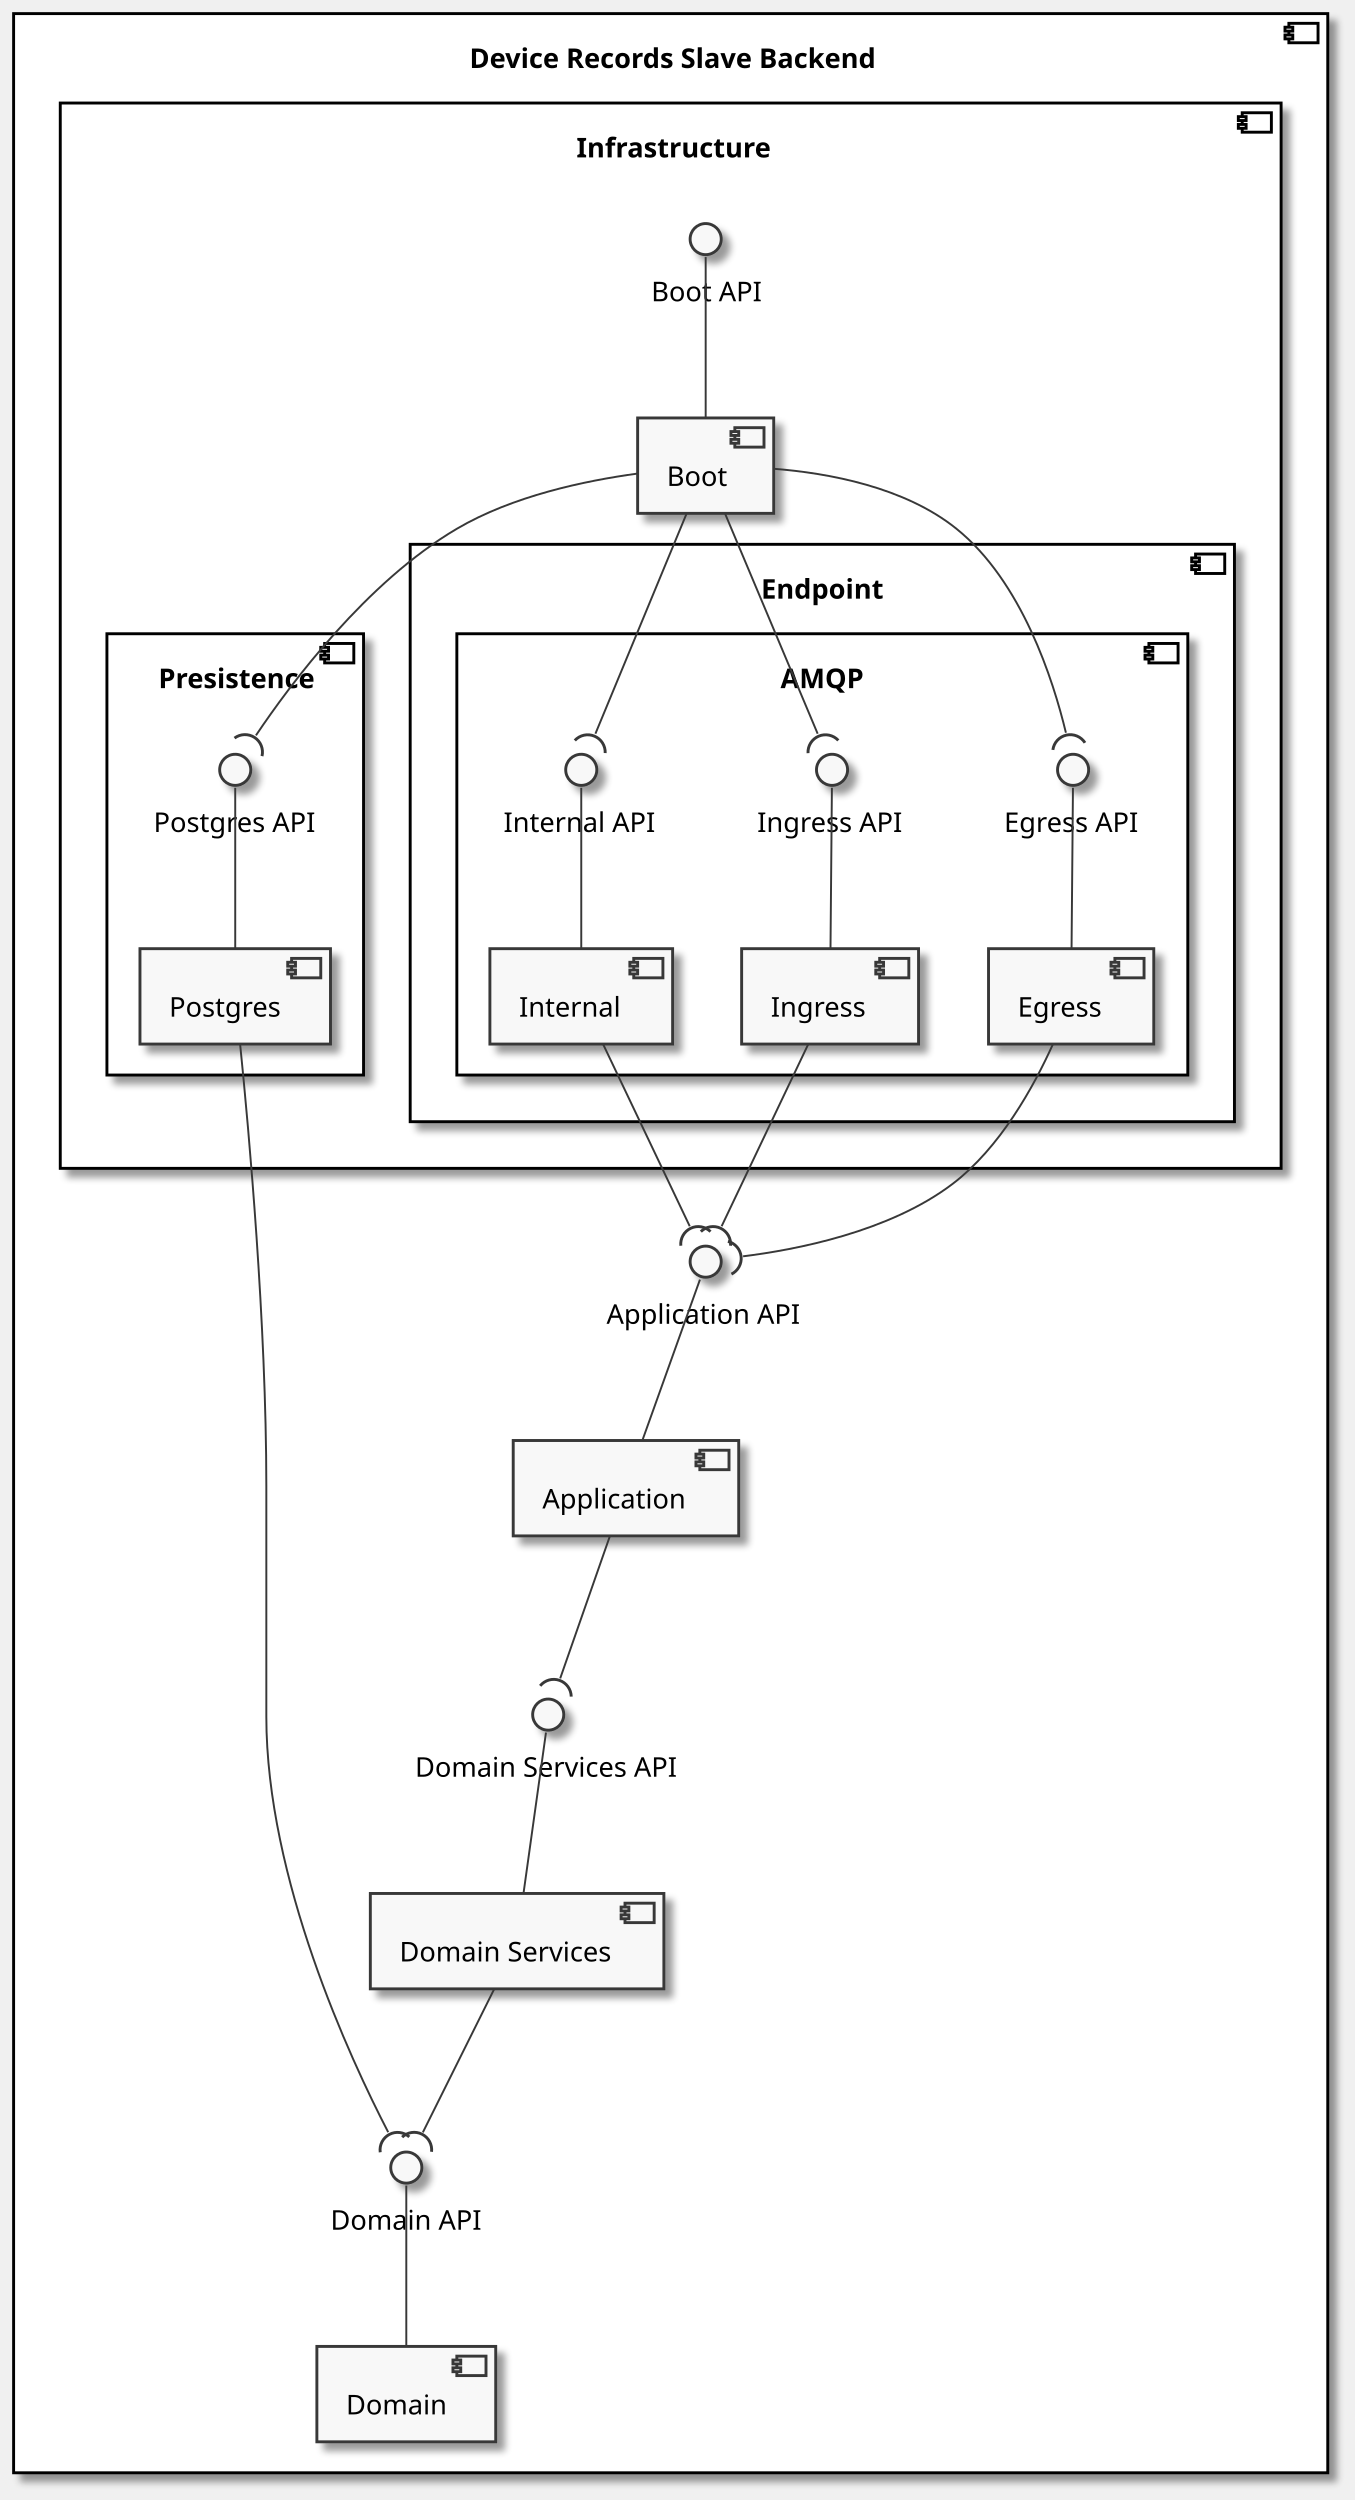
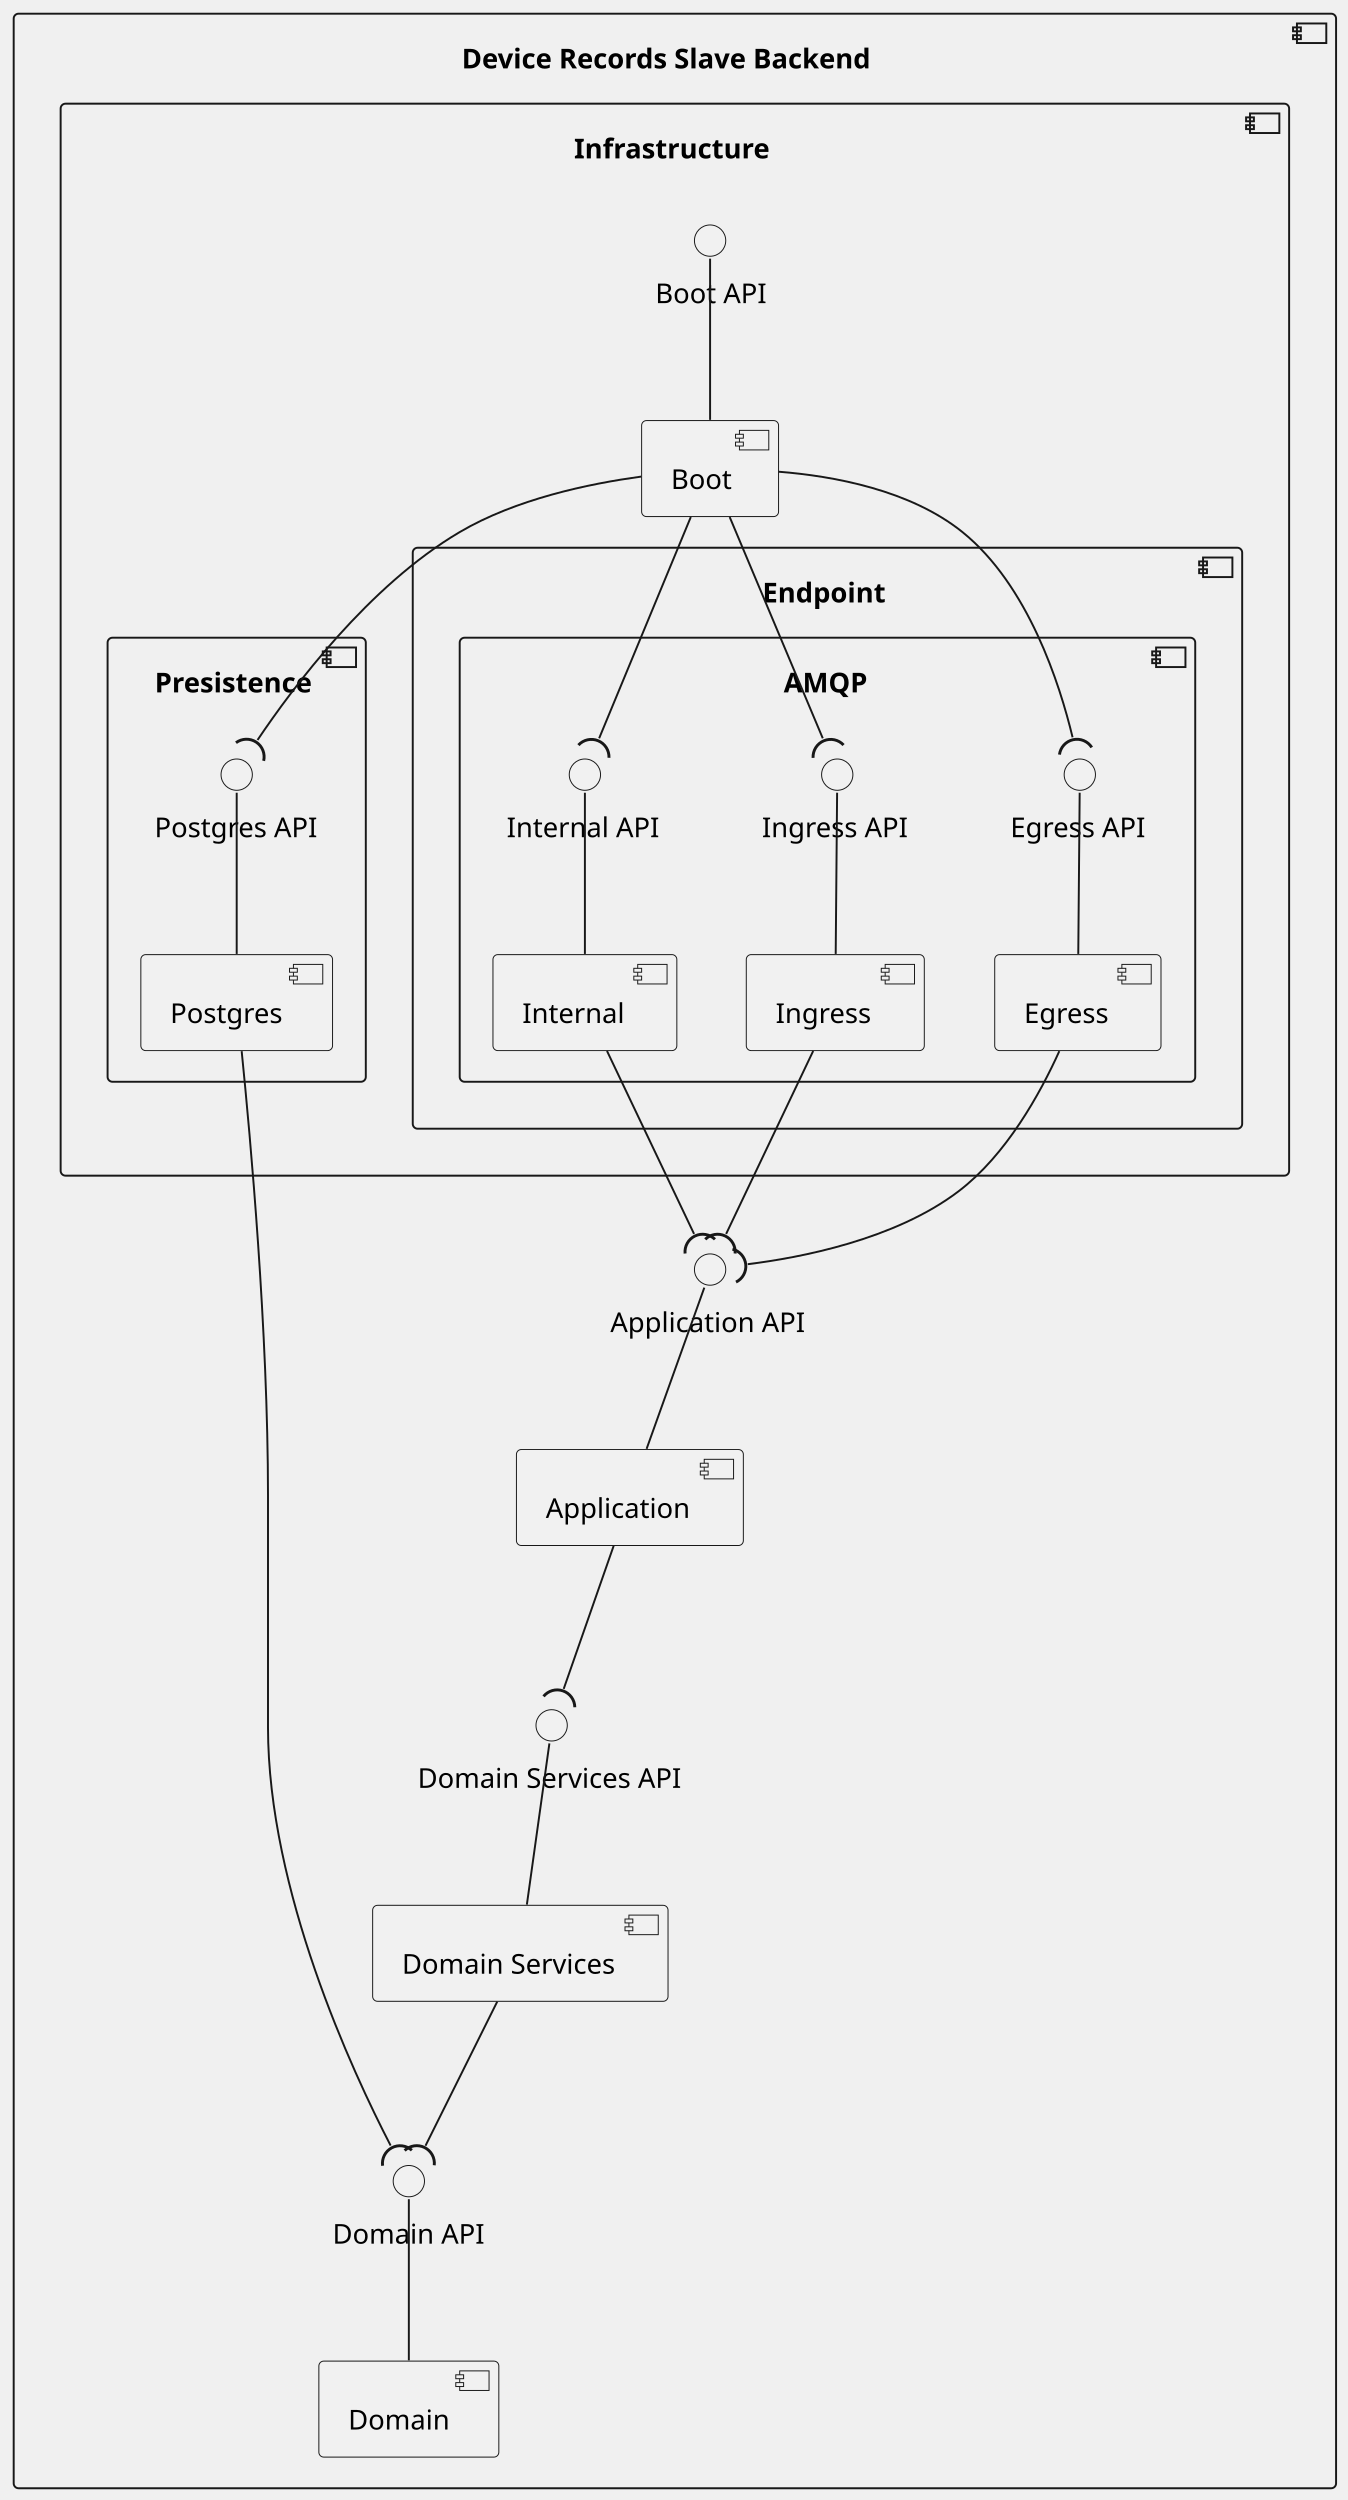
- <svg xmlns="http://www.w3.org/2000/svg" contentScriptType="application/ecmascript" contentStyleType="text/css" height="1286px" preserveAspectRatio="none" style="width:697px;height:1286px;background:#FFFFFF;" version="1.1" viewBox="0 0 697 1286" width="697px" zoomAndPan="magnify">
-   <defs>
-     <filter height="300%" id="fd2x97raae2hh" width="300%" x="-1" y="-1">
-       <feGaussianBlur result="blurOut" stdDeviation="2.0" />
-       <feColorMatrix in="blurOut" result="blurOut2" type="matrix" values="0 0 0 0 0 0 0 0 0 0 0 0 0 0 0 0 0 0 .4 0" />
-       <feOffset dx="4.0" dy="4.0" in="blurOut2" result="blurOut3" />
-       <feBlend in="SourceGraphic" in2="blurOut3" mode="normal" />
-     </filter>
-   </defs>
+ <svg xmlns="http://www.w3.org/2000/svg" contentStyleType="text/css" height="1278px" preserveAspectRatio="none" style="width:689px;height:1278px;background:#FFFFFF;" version="1.1" viewBox="0 0 689 1278" width="689px" zoomAndPan="magnify">
+   <defs />
  <g>
-     <rect fill="#FFFFFF" filter="url(#fd2x97raae2hh)" height="1265" style="stroke:#000000;stroke-width:1.5;" width="676" x="7" y="7" />
-     <rect fill="#FFFFFF" height="10" style="stroke:#000000;stroke-width:1.5;" width="15" x="663" y="12" />
-     <rect fill="#FFFFFF" height="2" style="stroke:#000000;stroke-width:1.5;" width="4" x="661" y="14" />
-     <rect fill="#FFFFFF" height="2" style="stroke:#000000;stroke-width:1.5;" width="4" x="661" y="18" />
-     <text fill="#000000" font-family="sans-serif" font-size="14" font-weight="bold" lengthAdjust="spacing" textLength="207" x="241.5" y="34.966">Device Records Slave Backend</text>
-     <rect fill="#FFFFFF" filter="url(#fd2x97raae2hh)" height="548" style="stroke:#000000;stroke-width:1.5;" width="628" x="31" y="53" />
-     <rect fill="#FFFFFF" height="10" style="stroke:#000000;stroke-width:1.5;" width="15" x="639" y="58" />
-     <rect fill="#FFFFFF" height="2" style="stroke:#000000;stroke-width:1.5;" width="4" x="637" y="60" />
-     <rect fill="#FFFFFF" height="2" style="stroke:#000000;stroke-width:1.5;" width="4" x="637" y="64" />
-     <text fill="#000000" font-family="sans-serif" font-size="14" font-weight="bold" lengthAdjust="spacing" textLength="97" x="296.5" y="80.966">Infrastructure</text>
-     <rect fill="#FFFFFF" filter="url(#fd2x97raae2hh)" height="227" style="stroke:#000000;stroke-width:1.5;" width="132" x="55" y="326" />
-     <rect fill="#FFFFFF" height="10" style="stroke:#000000;stroke-width:1.5;" width="15" x="167" y="331" />
-     <rect fill="#FFFFFF" height="2" style="stroke:#000000;stroke-width:1.5;" width="4" x="165" y="333" />
-     <rect fill="#FFFFFF" height="2" style="stroke:#000000;stroke-width:1.5;" width="4" x="165" y="337" />
-     <text fill="#000000" font-family="sans-serif" font-size="14" font-weight="bold" lengthAdjust="spacing" textLength="79" x="81.5" y="353.966">Presistence</text>
-     <rect fill="#FFFFFF" filter="url(#fd2x97raae2hh)" height="297" style="stroke:#000000;stroke-width:1.5;" width="424" x="211" y="280" />
-     <rect fill="#FFFFFF" height="10" style="stroke:#000000;stroke-width:1.5;" width="15" x="615" y="285" />
-     <rect fill="#FFFFFF" height="2" style="stroke:#000000;stroke-width:1.5;" width="4" x="613" y="287" />
-     <rect fill="#FFFFFF" height="2" style="stroke:#000000;stroke-width:1.5;" width="4" x="613" y="291" />
-     <text fill="#000000" font-family="sans-serif" font-size="14" font-weight="bold" lengthAdjust="spacing" textLength="63" x="391.5" y="307.966">Endpoint</text>
-     <rect fill="#FFFFFF" filter="url(#fd2x97raae2hh)" height="227" style="stroke:#000000;stroke-width:1.5;" width="376" x="235" y="326" />
-     <rect fill="#FFFFFF" height="10" style="stroke:#000000;stroke-width:1.5;" width="15" x="591" y="331" />
-     <rect fill="#FFFFFF" height="2" style="stroke:#000000;stroke-width:1.5;" width="4" x="589" y="333" />
-     <rect fill="#FFFFFF" height="2" style="stroke:#000000;stroke-width:1.5;" width="4" x="589" y="337" />
-     <text fill="#000000" font-family="sans-serif" font-size="14" font-weight="bold" lengthAdjust="spacing" textLength="43" x="401.5" y="353.966">AMQP</text>
-     <rect fill="#F8F8F8" filter="url(#fd2x97raae2hh)" height="49.068" style="stroke:#383838;stroke-width:1.5;" width="116" x="264" y="741" />
-     <rect fill="#F8F8F8" height="10" style="stroke:#383838;stroke-width:1.5;" width="15" x="360" y="746" />
-     <rect fill="#F8F8F8" height="2" style="stroke:#383838;stroke-width:1.5;" width="4" x="358" y="748" />
-     <rect fill="#F8F8F8" height="2" style="stroke:#383838;stroke-width:1.5;" width="4" x="358" y="752" />
-     <text fill="#000000" font-family="sans-serif" font-size="14" lengthAdjust="spacing" textLength="76" x="279" y="775.966">Application</text>
-     <rect fill="#F8F8F8" filter="url(#fd2x97raae2hh)" height="49.068" style="stroke:#383838;stroke-width:1.5;" width="92" x="163" y="1207" />
-     <rect fill="#F8F8F8" height="10" style="stroke:#383838;stroke-width:1.5;" width="15" x="235" y="1212" />
-     <rect fill="#F8F8F8" height="2" style="stroke:#383838;stroke-width:1.5;" width="4" x="233" y="1214" />
-     <rect fill="#F8F8F8" height="2" style="stroke:#383838;stroke-width:1.5;" width="4" x="233" y="1218" />
-     <text fill="#000000" font-family="sans-serif" font-size="14" lengthAdjust="spacing" textLength="52" x="178" y="1241.966">Domain</text>
-     <rect fill="#F8F8F8" filter="url(#fd2x97raae2hh)" height="49.068" style="stroke:#383838;stroke-width:1.5;" width="151" x="190.5" y="974" />
-     <rect fill="#F8F8F8" height="10" style="stroke:#383838;stroke-width:1.5;" width="15" x="321.5" y="979" />
-     <rect fill="#F8F8F8" height="2" style="stroke:#383838;stroke-width:1.5;" width="4" x="319.5" y="981" />
-     <rect fill="#F8F8F8" height="2" style="stroke:#383838;stroke-width:1.5;" width="4" x="319.5" y="985" />
-     <text fill="#000000" font-family="sans-serif" font-size="14" lengthAdjust="spacing" textLength="111" x="205.5" y="1008.966">Domain Services</text>
-     <ellipse cx="363" cy="649" fill="#F8F8F8" filter="url(#fd2x97raae2hh)" rx="8" ry="8" style="stroke:#383838;stroke-width:1.5;" />
-     <text fill="#000000" font-family="sans-serif" font-size="14" lengthAdjust="spacing" textLength="102" x="312" y="680.966">Application API</text>
-     <ellipse cx="209" cy="1115" fill="#F8F8F8" filter="url(#fd2x97raae2hh)" rx="8" ry="8" style="stroke:#383838;stroke-width:1.5;" />
-     <text fill="#000000" font-family="sans-serif" font-size="14" lengthAdjust="spacing" textLength="78" x="170" y="1146.966">Domain API</text>
-     <ellipse cx="282" cy="882" fill="#F8F8F8" filter="url(#fd2x97raae2hh)" rx="8" ry="8" style="stroke:#383838;stroke-width:1.5;" />
-     <text fill="#000000" font-family="sans-serif" font-size="14" lengthAdjust="spacing" textLength="137" x="213.5" y="913.966">Domain Services API</text>
-     <rect fill="#F8F8F8" filter="url(#fd2x97raae2hh)" height="49.068" style="stroke:#383838;stroke-width:1.5;" width="70" x="328" y="215" />
-     <rect fill="#F8F8F8" height="10" style="stroke:#383838;stroke-width:1.5;" width="15" x="378" y="220" />
-     <rect fill="#F8F8F8" height="2" style="stroke:#383838;stroke-width:1.5;" width="4" x="376" y="222" />
-     <rect fill="#F8F8F8" height="2" style="stroke:#383838;stroke-width:1.5;" width="4" x="376" y="226" />
-     <text fill="#000000" font-family="sans-serif" font-size="14" lengthAdjust="spacing" textLength="30" x="343" y="249.966">Boot</text>
-     <ellipse cx="363" cy="123" fill="#F8F8F8" filter="url(#fd2x97raae2hh)" rx="8" ry="8" style="stroke:#383838;stroke-width:1.5;" />
-     <text fill="#000000" font-family="sans-serif" font-size="14" lengthAdjust="spacing" textLength="56" x="335" y="154.966">Boot API</text>
-     <rect fill="#F8F8F8" filter="url(#fd2x97raae2hh)" height="49.068" style="stroke:#383838;stroke-width:1.5;" width="98" x="72" y="488" />
-     <rect fill="#F8F8F8" height="10" style="stroke:#383838;stroke-width:1.5;" width="15" x="150" y="493" />
-     <rect fill="#F8F8F8" height="2" style="stroke:#383838;stroke-width:1.5;" width="4" x="148" y="495" />
-     <rect fill="#F8F8F8" height="2" style="stroke:#383838;stroke-width:1.5;" width="4" x="148" y="499" />
-     <text fill="#000000" font-family="sans-serif" font-size="14" lengthAdjust="spacing" textLength="58" x="87" y="522.966">Postgres</text>
-     <ellipse cx="121" cy="396" fill="#F8F8F8" filter="url(#fd2x97raae2hh)" rx="8" ry="8" style="stroke:#383838;stroke-width:1.5;" />
-     <text fill="#000000" font-family="sans-serif" font-size="14" lengthAdjust="spacing" textLength="84" x="79" y="427.966">Postgres API</text>
-     <rect fill="#F8F8F8" filter="url(#fd2x97raae2hh)" height="49.068" style="stroke:#383838;stroke-width:1.5;" width="85" x="508.5" y="488" />
-     <rect fill="#F8F8F8" height="10" style="stroke:#383838;stroke-width:1.5;" width="15" x="573.5" y="493" />
-     <rect fill="#F8F8F8" height="2" style="stroke:#383838;stroke-width:1.5;" width="4" x="571.5" y="495" />
-     <rect fill="#F8F8F8" height="2" style="stroke:#383838;stroke-width:1.5;" width="4" x="571.5" y="499" />
-     <text fill="#000000" font-family="sans-serif" font-size="14" lengthAdjust="spacing" textLength="45" x="523.5" y="522.966">Egress</text>
-     <rect fill="#F8F8F8" filter="url(#fd2x97raae2hh)" height="49.068" style="stroke:#383838;stroke-width:1.5;" width="91" x="381.5" y="488" />
-     <rect fill="#F8F8F8" height="10" style="stroke:#383838;stroke-width:1.5;" width="15" x="452.5" y="493" />
-     <rect fill="#F8F8F8" height="2" style="stroke:#383838;stroke-width:1.5;" width="4" x="450.5" y="495" />
-     <rect fill="#F8F8F8" height="2" style="stroke:#383838;stroke-width:1.5;" width="4" x="450.5" y="499" />
-     <text fill="#000000" font-family="sans-serif" font-size="14" lengthAdjust="spacing" textLength="51" x="396.5" y="522.966">Ingress</text>
-     <rect fill="#F8F8F8" filter="url(#fd2x97raae2hh)" height="49.068" style="stroke:#383838;stroke-width:1.5;" width="94" x="252" y="488" />
-     <rect fill="#F8F8F8" height="10" style="stroke:#383838;stroke-width:1.5;" width="15" x="326" y="493" />
-     <rect fill="#F8F8F8" height="2" style="stroke:#383838;stroke-width:1.5;" width="4" x="324" y="495" />
-     <rect fill="#F8F8F8" height="2" style="stroke:#383838;stroke-width:1.5;" width="4" x="324" y="499" />
-     <text fill="#000000" font-family="sans-serif" font-size="14" lengthAdjust="spacing" textLength="54" x="267" y="522.966">Internal</text>
-     <ellipse cx="552" cy="396" fill="#F8F8F8" filter="url(#fd2x97raae2hh)" rx="8" ry="8" style="stroke:#383838;stroke-width:1.5;" />
-     <text fill="#000000" font-family="sans-serif" font-size="14" lengthAdjust="spacing" textLength="71" x="516.5" y="427.966">Egress API</text>
-     <ellipse cx="428" cy="396" fill="#F8F8F8" filter="url(#fd2x97raae2hh)" rx="8" ry="8" style="stroke:#383838;stroke-width:1.5;" />
-     <text fill="#000000" font-family="sans-serif" font-size="14" lengthAdjust="spacing" textLength="77" x="389.5" y="427.966">Ingress API</text>
-     <ellipse cx="299" cy="396" fill="#F8F8F8" filter="url(#fd2x97raae2hh)" rx="8" ry="8" style="stroke:#383838;stroke-width:1.5;" />
-     <text fill="#000000" font-family="sans-serif" font-size="14" lengthAdjust="spacing" textLength="80" x="259" y="427.966">Internal API</text>
-     <path d="M209,1124.23 C209,1141.26 209,1180.89 209,1206.65 " fill="none" id="DOM_API-DOM" style="stroke:#383838;stroke-width:1.0;" />
-     <path d="M280.85,891.23 C278.47,908.26 272.93,947.89 269.33,973.65 " fill="none" id="DOM_SERV_API-DOM_SERV" style="stroke:#383838;stroke-width:1.0;" />
-     <path d="M551.93,405.23 C551.78,422.26 551.43,461.89 551.21,487.65 " fill="none" id="EGRESS_API-EGRESS" style="stroke:#383838;stroke-width:1.0;" />
-     <path d="M427.93,405.23 C427.78,422.26 427.43,461.89 427.21,487.65 " fill="none" id="INGRESS_API-INGRESS" style="stroke:#383838;stroke-width:1.0;" />
-     <path d="M299,405.23 C299,422.26 299,461.89 299,487.65 " fill="none" id="INTERNAL_API-INTERNAL" style="stroke:#383838;stroke-width:1.0;" />
-     <path d="M121,405.23 C121,422.26 121,461.89 121,487.65 " fill="none" id="POSTG_API-POSTG" style="stroke:#383838;stroke-width:1.0;" />
-     <path d="M360.05,658.23 C353.96,675.26 339.77,714.89 330.54,740.65 " fill="none" id="APP_API-APP" style="stroke:#383838;stroke-width:1.0;" />
-     <path d="M363,132.23 C363,149.26 363,188.89 363,214.65 " fill="none" id="BOOT_API-BOOT" style="stroke:#383838;stroke-width:1.0;" />
-     <path d="M541.53,537.33 C531.74,559.02 514.43,590.42 490,609 C457.39,633.8 408.89,642.96 382.25,646.25 " fill="none" id="EGRESS-to-APP_API" style="stroke:#383838;stroke-width:1.0;" />
-     <path d="M376.247,655.399 A9,9 0 0 0 374.434 638.582" style="stroke:#383838;stroke-width:1.5;fill:none;" />
-     <path d="M415.71,537.24 C402.95,564.04 382.51,607 371.2,630.78 " fill="none" id="INGRESS-to-APP_API" style="stroke:#383838;stroke-width:1.0;" />
-     <path d="M375.79,640.802 A9,9 0 0 0 360.514 633.538" style="stroke:#383838;stroke-width:1.5;fill:none;" />
-     <path d="M310.29,537.24 C323.05,564.04 343.49,607 354.8,630.78 " fill="none" id="INTERNAL-to-APP_API" style="stroke:#383838;stroke-width:1.0;" />
-     <path d="M365.486,633.538 A9,9 0 0 0 350.21 640.802" style="stroke:#383838;stroke-width:1.5;fill:none;" />
-     <path d="M123.54,537.35 C128.05,581.91 137,680.88 137,764.5 C137,764.5 137,764.5 137,883 C137,966.32 180.22,1059.2 199.69,1096.81 " fill="none" id="POSTG-to-DOM_API" style="stroke:#383838;stroke-width:1.0;" />
-     <path d="M210.54,1099.228 A9,9 0 0 0 195.584 1107.129" style="stroke:#383838;stroke-width:1.5;fill:none;" />
-     <path d="M313.71,790.22 C306.1,812 295.01,843.77 288.16,863.37 " fill="none" id="APP-to-DOM_SERV_API" style="stroke:#383838;stroke-width:1.0;" />
-     <path d="M293.839,872.742 A9,9 0 0 0 277.864 867.183" style="stroke:#383838;stroke-width:1.5;fill:none;" />
-     <path d="M254.19,1023.22 C243.25,1045.2 227.24,1077.36 217.51,1096.91 " fill="none" id="DOM_SERV-to-DOM_API" style="stroke:#383838;stroke-width:1.0;" />
-     <path d="M221.993,1106.882 A9,9 0 0 0 206.85 1099.347" style="stroke:#383838;stroke-width:1.5;fill:none;" />
-     <path d="M353.14,264.3 C340.2,295.54 317.79,349.64 306.28,377.42 " fill="none" id="BOOT-to-INTERNAL_API" style="stroke:#383838;stroke-width:1.0;" />
-     <path d="M311.311,387.377 A9,9 0 0 0 295.688 380.896" style="stroke:#383838;stroke-width:1.5;fill:none;" />
-     <path d="M327.8,243.63 C300.86,247.29 263.59,255.16 235,272 C188.53,299.37 149.62,351.54 131.66,378.28 " fill="none" id="BOOT-to-POSTG_API" style="stroke:#383838;stroke-width:1.0;" />
-     <path d="M134.781,388.951 A9,9 0 0 0 120.633 379.68" style="stroke:#383838;stroke-width:1.5;fill:none;" />
-     <path d="M398.04,241.14 C426.2,243.36 465.34,250.52 492,272 C525.67,299.13 541.79,349.85 548.3,376.91 " fill="none" id="BOOT-to-EGRESS_API" style="stroke:#383838;stroke-width:1.0;" />
-     <path d="M558.107,382.078 A9,9 0 0 0 541.596 385.752" style="stroke:#383838;stroke-width:1.5;fill:none;" />
-     <path d="M373.01,264.3 C386.15,295.54 408.92,349.64 420.6,377.42 " fill="none" id="BOOT-to-INGRESS_API" style="stroke:#383838;stroke-width:1.0;" />
-     <path d="M431.227,380.858 A9,9 0 0 0 415.641 387.43" style="stroke:#383838;stroke-width:1.5;fill:none;" />
+     <g id="cluster_Device Records Slave Backend">
+       <rect height="1265" rx="2.5" ry="2.5" style="stroke:#181818;stroke-width:1.0;fill:none;" width="676" x="7" y="7" />
+       <rect height="10" style="stroke:#181818;stroke-width:1.0;fill:none;" width="15" x="663" y="12" />
+       <rect height="2" style="stroke:#181818;stroke-width:1.0;fill:none;" width="4" x="661" y="14" />
+       <rect height="2" style="stroke:#181818;stroke-width:1.0;fill:none;" width="4" x="661" y="18" />
+       <text fill="#000000" font-family="sans-serif" font-size="14" font-weight="bold" lengthAdjust="spacing" textLength="217.938" x="236.031" y="34.966">Device Records Slave Backend</text>
+     </g>
+     <g id="cluster_INFRA">
+       <rect height="548" rx="2.5" ry="2.5" style="stroke:#181818;stroke-width:1.0;fill:none;" width="628" x="31" y="53" />
+       <rect height="10" style="stroke:#181818;stroke-width:1.0;fill:none;" width="15" x="639" y="58" />
+       <rect height="2" style="stroke:#181818;stroke-width:1.0;fill:none;" width="4" x="637" y="60" />
+       <rect height="2" style="stroke:#181818;stroke-width:1.0;fill:none;" width="4" x="637" y="64" />
+       <text fill="#000000" font-family="sans-serif" font-size="14" font-weight="bold" lengthAdjust="spacing" textLength="103.125" x="293.438" y="80.966">Infrastructure</text>
+     </g>
+     <g id="cluster_PERSIST">
+       <rect height="227" rx="2.5" ry="2.5" style="stroke:#181818;stroke-width:1.0;fill:none;" width="132" x="55" y="326" />
+       <rect height="10" style="stroke:#181818;stroke-width:1.0;fill:none;" width="15" x="167" y="331" />
+       <rect height="2" style="stroke:#181818;stroke-width:1.0;fill:none;" width="4" x="165" y="333" />
+       <rect height="2" style="stroke:#181818;stroke-width:1.0;fill:none;" width="4" x="165" y="337" />
+       <text fill="#000000" font-family="sans-serif" font-size="14" font-weight="bold" lengthAdjust="spacing" textLength="83.812" x="79.094" y="353.966">Presistence</text>
+     </g>
+     <g id="cluster_ENDPOINT">
+       <rect height="297" rx="2.5" ry="2.5" style="stroke:#181818;stroke-width:1.0;fill:none;" width="424" x="211" y="280" />
+       <rect height="10" style="stroke:#181818;stroke-width:1.0;fill:none;" width="15" x="615" y="285" />
+       <rect height="2" style="stroke:#181818;stroke-width:1.0;fill:none;" width="4" x="613" y="287" />
+       <rect height="2" style="stroke:#181818;stroke-width:1.0;fill:none;" width="4" x="613" y="291" />
+       <text fill="#000000" font-family="sans-serif" font-size="14" font-weight="bold" lengthAdjust="spacing" textLength="66.5" x="389.75" y="307.966">Endpoint</text>
+     </g>
+     <g id="cluster_AMQP">
+       <rect height="227" rx="2.5" ry="2.5" style="stroke:#181818;stroke-width:1.0;fill:none;" width="376" x="235" y="326" />
+       <rect height="10" style="stroke:#181818;stroke-width:1.0;fill:none;" width="15" x="591" y="331" />
+       <rect height="2" style="stroke:#181818;stroke-width:1.0;fill:none;" width="4" x="589" y="333" />
+       <rect height="2" style="stroke:#181818;stroke-width:1.0;fill:none;" width="4" x="589" y="337" />
+       <text fill="#000000" font-family="sans-serif" font-size="14" font-weight="bold" lengthAdjust="spacing" textLength="44.75" x="400.625" y="353.966">AMQP</text>
+     </g>
+     <g id="elem_APP">
+       <rect fill="#F1F1F1" height="49.068" rx="2.5" ry="2.5" style="stroke:#181818;stroke-width:0.5;" width="116" x="264" y="741" />
+       <rect fill="#F1F1F1" height="10" style="stroke:#181818;stroke-width:0.5;" width="15" x="360" y="746" />
+       <rect fill="#F1F1F1" height="2" style="stroke:#181818;stroke-width:0.5;" width="4" x="358" y="748" />
+       <rect fill="#F1F1F1" height="2" style="stroke:#181818;stroke-width:0.5;" width="4" x="358" y="752" />
+       <text fill="#000000" font-family="sans-serif" font-size="14" lengthAdjust="spacing" textLength="76" x="279" y="775.966">Application</text>
+     </g>
+     <g id="elem_DOM">
+       <rect fill="#F1F1F1" height="49.068" rx="2.5" ry="2.5" style="stroke:#181818;stroke-width:0.5;" width="92" x="163" y="1207" />
+       <rect fill="#F1F1F1" height="10" style="stroke:#181818;stroke-width:0.5;" width="15" x="235" y="1212" />
+       <rect fill="#F1F1F1" height="2" style="stroke:#181818;stroke-width:0.5;" width="4" x="233" y="1214" />
+       <rect fill="#F1F1F1" height="2" style="stroke:#181818;stroke-width:0.5;" width="4" x="233" y="1218" />
+       <text fill="#000000" font-family="sans-serif" font-size="14" lengthAdjust="spacing" textLength="52" x="178" y="1241.966">Domain</text>
+     </g>
+     <g id="elem_DOM_SERV">
+       <rect fill="#F1F1F1" height="49.068" rx="2.5" ry="2.5" style="stroke:#181818;stroke-width:0.5;" width="151" x="190.5" y="974" />
+       <rect fill="#F1F1F1" height="10" style="stroke:#181818;stroke-width:0.5;" width="15" x="321.5" y="979" />
+       <rect fill="#F1F1F1" height="2" style="stroke:#181818;stroke-width:0.5;" width="4" x="319.5" y="981" />
+       <rect fill="#F1F1F1" height="2" style="stroke:#181818;stroke-width:0.5;" width="4" x="319.5" y="985" />
+       <text fill="#000000" font-family="sans-serif" font-size="14" lengthAdjust="spacing" textLength="111" x="205.5" y="1008.966">Domain Services</text>
+     </g>
+     <g id="elem_APP_API">
+       <ellipse cx="363" cy="649" fill="#F1F1F1" rx="8" ry="8" style="stroke:#181818;stroke-width:0.5;" />
+       <text fill="#000000" font-family="sans-serif" font-size="14" lengthAdjust="spacing" textLength="102" x="312" y="680.966">Application API</text>
+     </g>
+     <g id="elem_DOM_API">
+       <ellipse cx="209" cy="1115" fill="#F1F1F1" rx="8" ry="8" style="stroke:#181818;stroke-width:0.5;" />
+       <text fill="#000000" font-family="sans-serif" font-size="14" lengthAdjust="spacing" textLength="78" x="170" y="1146.966">Domain API</text>
+     </g>
+     <g id="elem_DOM_SERV_API">
+       <ellipse cx="282" cy="882" fill="#F1F1F1" rx="8" ry="8" style="stroke:#181818;stroke-width:0.5;" />
+       <text fill="#000000" font-family="sans-serif" font-size="14" lengthAdjust="spacing" textLength="137" x="213.5" y="913.966">Domain Services API</text>
+     </g>
+     <g id="elem_BOOT">
+       <rect fill="#F1F1F1" height="49.068" rx="2.5" ry="2.5" style="stroke:#181818;stroke-width:0.5;" width="70" x="328" y="215" />
+       <rect fill="#F1F1F1" height="10" style="stroke:#181818;stroke-width:0.5;" width="15" x="378" y="220" />
+       <rect fill="#F1F1F1" height="2" style="stroke:#181818;stroke-width:0.5;" width="4" x="376" y="222" />
+       <rect fill="#F1F1F1" height="2" style="stroke:#181818;stroke-width:0.5;" width="4" x="376" y="226" />
+       <text fill="#000000" font-family="sans-serif" font-size="14" lengthAdjust="spacing" textLength="30" x="343" y="249.966">Boot</text>
+     </g>
+     <g id="elem_BOOT_API">
+       <ellipse cx="363" cy="123" fill="#F1F1F1" rx="8" ry="8" style="stroke:#181818;stroke-width:0.5;" />
+       <text fill="#000000" font-family="sans-serif" font-size="14" lengthAdjust="spacing" textLength="56" x="335" y="154.966">Boot API</text>
+     </g>
+     <g id="elem_POSTG">
+       <rect fill="#F1F1F1" height="49.068" rx="2.5" ry="2.5" style="stroke:#181818;stroke-width:0.5;" width="98" x="72" y="488" />
+       <rect fill="#F1F1F1" height="10" style="stroke:#181818;stroke-width:0.5;" width="15" x="150" y="493" />
+       <rect fill="#F1F1F1" height="2" style="stroke:#181818;stroke-width:0.5;" width="4" x="148" y="495" />
+       <rect fill="#F1F1F1" height="2" style="stroke:#181818;stroke-width:0.5;" width="4" x="148" y="499" />
+       <text fill="#000000" font-family="sans-serif" font-size="14" lengthAdjust="spacing" textLength="58" x="87" y="522.966">Postgres</text>
+     </g>
+     <g id="elem_POSTG_API">
+       <ellipse cx="121" cy="396" fill="#F1F1F1" rx="8" ry="8" style="stroke:#181818;stroke-width:0.5;" />
+       <text fill="#000000" font-family="sans-serif" font-size="14" lengthAdjust="spacing" textLength="84" x="79" y="427.966">Postgres API</text>
+     </g>
+     <g id="elem_EGRESS">
+       <rect fill="#F1F1F1" height="49.068" rx="2.5" ry="2.5" style="stroke:#181818;stroke-width:0.5;" width="85" x="508.5" y="488" />
+       <rect fill="#F1F1F1" height="10" style="stroke:#181818;stroke-width:0.5;" width="15" x="573.5" y="493" />
+       <rect fill="#F1F1F1" height="2" style="stroke:#181818;stroke-width:0.5;" width="4" x="571.5" y="495" />
+       <rect fill="#F1F1F1" height="2" style="stroke:#181818;stroke-width:0.5;" width="4" x="571.5" y="499" />
+       <text fill="#000000" font-family="sans-serif" font-size="14" lengthAdjust="spacing" textLength="45" x="523.5" y="522.966">Egress</text>
+     </g>
+     <g id="elem_INGRESS">
+       <rect fill="#F1F1F1" height="49.068" rx="2.5" ry="2.5" style="stroke:#181818;stroke-width:0.5;" width="91" x="381.5" y="488" />
+       <rect fill="#F1F1F1" height="10" style="stroke:#181818;stroke-width:0.5;" width="15" x="452.5" y="493" />
+       <rect fill="#F1F1F1" height="2" style="stroke:#181818;stroke-width:0.5;" width="4" x="450.5" y="495" />
+       <rect fill="#F1F1F1" height="2" style="stroke:#181818;stroke-width:0.5;" width="4" x="450.5" y="499" />
+       <text fill="#000000" font-family="sans-serif" font-size="14" lengthAdjust="spacing" textLength="51" x="396.5" y="522.966">Ingress</text>
+     </g>
+     <g id="elem_INTERNAL">
+       <rect fill="#F1F1F1" height="49.068" rx="2.5" ry="2.5" style="stroke:#181818;stroke-width:0.5;" width="94" x="252" y="488" />
+       <rect fill="#F1F1F1" height="10" style="stroke:#181818;stroke-width:0.5;" width="15" x="326" y="493" />
+       <rect fill="#F1F1F1" height="2" style="stroke:#181818;stroke-width:0.5;" width="4" x="324" y="495" />
+       <rect fill="#F1F1F1" height="2" style="stroke:#181818;stroke-width:0.5;" width="4" x="324" y="499" />
+       <text fill="#000000" font-family="sans-serif" font-size="14" lengthAdjust="spacing" textLength="54" x="267" y="522.966">Internal</text>
+     </g>
+     <g id="elem_EGRESS_API">
+       <ellipse cx="552" cy="396" fill="#F1F1F1" rx="8" ry="8" style="stroke:#181818;stroke-width:0.5;" />
+       <text fill="#000000" font-family="sans-serif" font-size="14" lengthAdjust="spacing" textLength="71" x="516.5" y="427.966">Egress API</text>
+     </g>
+     <g id="elem_INGRESS_API">
+       <ellipse cx="428" cy="396" fill="#F1F1F1" rx="8" ry="8" style="stroke:#181818;stroke-width:0.5;" />
+       <text fill="#000000" font-family="sans-serif" font-size="14" lengthAdjust="spacing" textLength="77" x="389.5" y="427.966">Ingress API</text>
+     </g>
+     <g id="elem_INTERNAL_API">
+       <ellipse cx="299" cy="396" fill="#F1F1F1" rx="8" ry="8" style="stroke:#181818;stroke-width:0.5;" />
+       <text fill="#000000" font-family="sans-serif" font-size="14" lengthAdjust="spacing" textLength="80" x="259" y="427.966">Internal API</text>
+     </g>
+     <g id="link_DOM_API_DOM">
+       <path d="M209,1124.23 C209,1141.26 209,1180.89 209,1206.65 " fill="none" id="DOM_API-DOM" style="stroke:#181818;stroke-width:1.0;" />
+     </g>
+     <g id="link_DOM_SERV_API_DOM_SERV">
+       <path d="M280.85,891.23 C278.47,908.26 272.93,947.89 269.33,973.65 " fill="none" id="DOM_SERV_API-DOM_SERV" style="stroke:#181818;stroke-width:1.0;" />
+     </g>
+     <g id="link_EGRESS_API_EGRESS">
+       <path d="M551.93,405.23 C551.78,422.26 551.43,461.89 551.21,487.65 " fill="none" id="EGRESS_API-EGRESS" style="stroke:#181818;stroke-width:1.0;" />
+     </g>
+     <g id="link_INGRESS_API_INGRESS">
+       <path d="M427.93,405.23 C427.78,422.26 427.43,461.89 427.21,487.65 " fill="none" id="INGRESS_API-INGRESS" style="stroke:#181818;stroke-width:1.0;" />
+     </g>
+     <g id="link_INTERNAL_API_INTERNAL">
+       <path d="M299,405.23 C299,422.26 299,461.89 299,487.65 " fill="none" id="INTERNAL_API-INTERNAL" style="stroke:#181818;stroke-width:1.0;" />
+     </g>
+     <g id="link_POSTG_API_POSTG">
+       <path d="M121,405.23 C121,422.26 121,461.89 121,487.65 " fill="none" id="POSTG_API-POSTG" style="stroke:#181818;stroke-width:1.0;" />
+     </g>
+     <g id="link_APP_API_APP">
+       <path d="M360.05,658.23 C353.96,675.26 339.77,714.89 330.54,740.65 " fill="none" id="APP_API-APP" style="stroke:#181818;stroke-width:1.0;" />
+     </g>
+     <g id="link_BOOT_API_BOOT">
+       <path d="M363,132.23 C363,149.26 363,188.89 363,214.65 " fill="none" id="BOOT_API-BOOT" style="stroke:#181818;stroke-width:1.0;" />
+     </g>
+     <g id="link_EGRESS_APP_API">
+       <path d="M541.53,537.33 C531.74,559.02 514.43,590.42 490,609 C457.39,633.8 408.89,642.96 382.25,646.25 " fill="none" id="EGRESS-to-APP_API" style="stroke:#181818;stroke-width:1.0;" />
+       <path d="M376.247,655.399 A9,9 0 0 0 374.434 638.582" fill="none" style="stroke:#181818;stroke-width:1.5;" />
+     </g>
+     <g id="link_INGRESS_APP_API">
+       <path d="M415.71,537.24 C402.95,564.04 382.51,607 371.2,630.78 " fill="none" id="INGRESS-to-APP_API" style="stroke:#181818;stroke-width:1.0;" />
+       <path d="M375.79,640.802 A9,9 0 0 0 360.514 633.538" fill="none" style="stroke:#181818;stroke-width:1.5;" />
+     </g>
+     <g id="link_INTERNAL_APP_API">
+       <path d="M310.29,537.24 C323.05,564.04 343.49,607 354.8,630.78 " fill="none" id="INTERNAL-to-APP_API" style="stroke:#181818;stroke-width:1.0;" />
+       <path d="M365.486,633.538 A9,9 0 0 0 350.21 640.802" fill="none" style="stroke:#181818;stroke-width:1.5;" />
+     </g>
+     <g id="link_POSTG_DOM_API">
+       <path d="M123.54,537.35 C128.05,581.91 137,680.88 137,764.5 C137,764.5 137,764.5 137,883 C137,966.32 180.22,1059.2 199.69,1096.81 " fill="none" id="POSTG-to-DOM_API" style="stroke:#181818;stroke-width:1.0;" />
+       <path d="M210.54,1099.228 A9,9 0 0 0 195.584 1107.129" fill="none" style="stroke:#181818;stroke-width:1.5;" />
+     </g>
+     <g id="link_APP_DOM_SERV_API">
+       <path d="M313.71,790.22 C306.1,812 295.01,843.77 288.16,863.37 " fill="none" id="APP-to-DOM_SERV_API" style="stroke:#181818;stroke-width:1.0;" />
+       <path d="M293.839,872.742 A9,9 0 0 0 277.864 867.183" fill="none" style="stroke:#181818;stroke-width:1.5;" />
+     </g>
+     <g id="link_DOM_SERV_DOM_API">
+       <path d="M254.19,1023.22 C243.25,1045.2 227.24,1077.36 217.51,1096.91 " fill="none" id="DOM_SERV-to-DOM_API" style="stroke:#181818;stroke-width:1.0;" />
+       <path d="M221.993,1106.882 A9,9 0 0 0 206.85 1099.347" fill="none" style="stroke:#181818;stroke-width:1.5;" />
+     </g>
+     <g id="link_BOOT_INTERNAL_API">
+       <path d="M353.14,264.3 C340.2,295.54 317.79,349.64 306.28,377.42 " fill="none" id="BOOT-to-INTERNAL_API" style="stroke:#181818;stroke-width:1.0;" />
+       <path d="M311.311,387.377 A9,9 0 0 0 295.688 380.896" fill="none" style="stroke:#181818;stroke-width:1.5;" />
+     </g>
+     <g id="link_BOOT_POSTG_API">
+       <path d="M327.8,243.63 C300.86,247.29 263.59,255.16 235,272 C188.53,299.37 149.62,351.54 131.66,378.28 " fill="none" id="BOOT-to-POSTG_API" style="stroke:#181818;stroke-width:1.0;" />
+       <path d="M134.781,388.951 A9,9 0 0 0 120.633 379.68" fill="none" style="stroke:#181818;stroke-width:1.5;" />
+     </g>
+     <g id="link_BOOT_EGRESS_API">
+       <path d="M398.04,241.14 C426.2,243.36 465.34,250.52 492,272 C525.67,299.13 541.79,349.85 548.3,376.91 " fill="none" id="BOOT-to-EGRESS_API" style="stroke:#181818;stroke-width:1.0;" />
+       <path d="M558.107,382.078 A9,9 0 0 0 541.596 385.752" fill="none" style="stroke:#181818;stroke-width:1.5;" />
+     </g>
+     <g id="link_BOOT_INGRESS_API">
+       <path d="M373.01,264.3 C386.15,295.54 408.92,349.64 420.6,377.42 " fill="none" id="BOOT-to-INGRESS_API" style="stroke:#181818;stroke-width:1.0;" />
+       <path d="M431.227,380.858 A9,9 0 0 0 415.641 387.43" fill="none" style="stroke:#181818;stroke-width:1.5;" />
+     </g>
  </g>
</svg>
